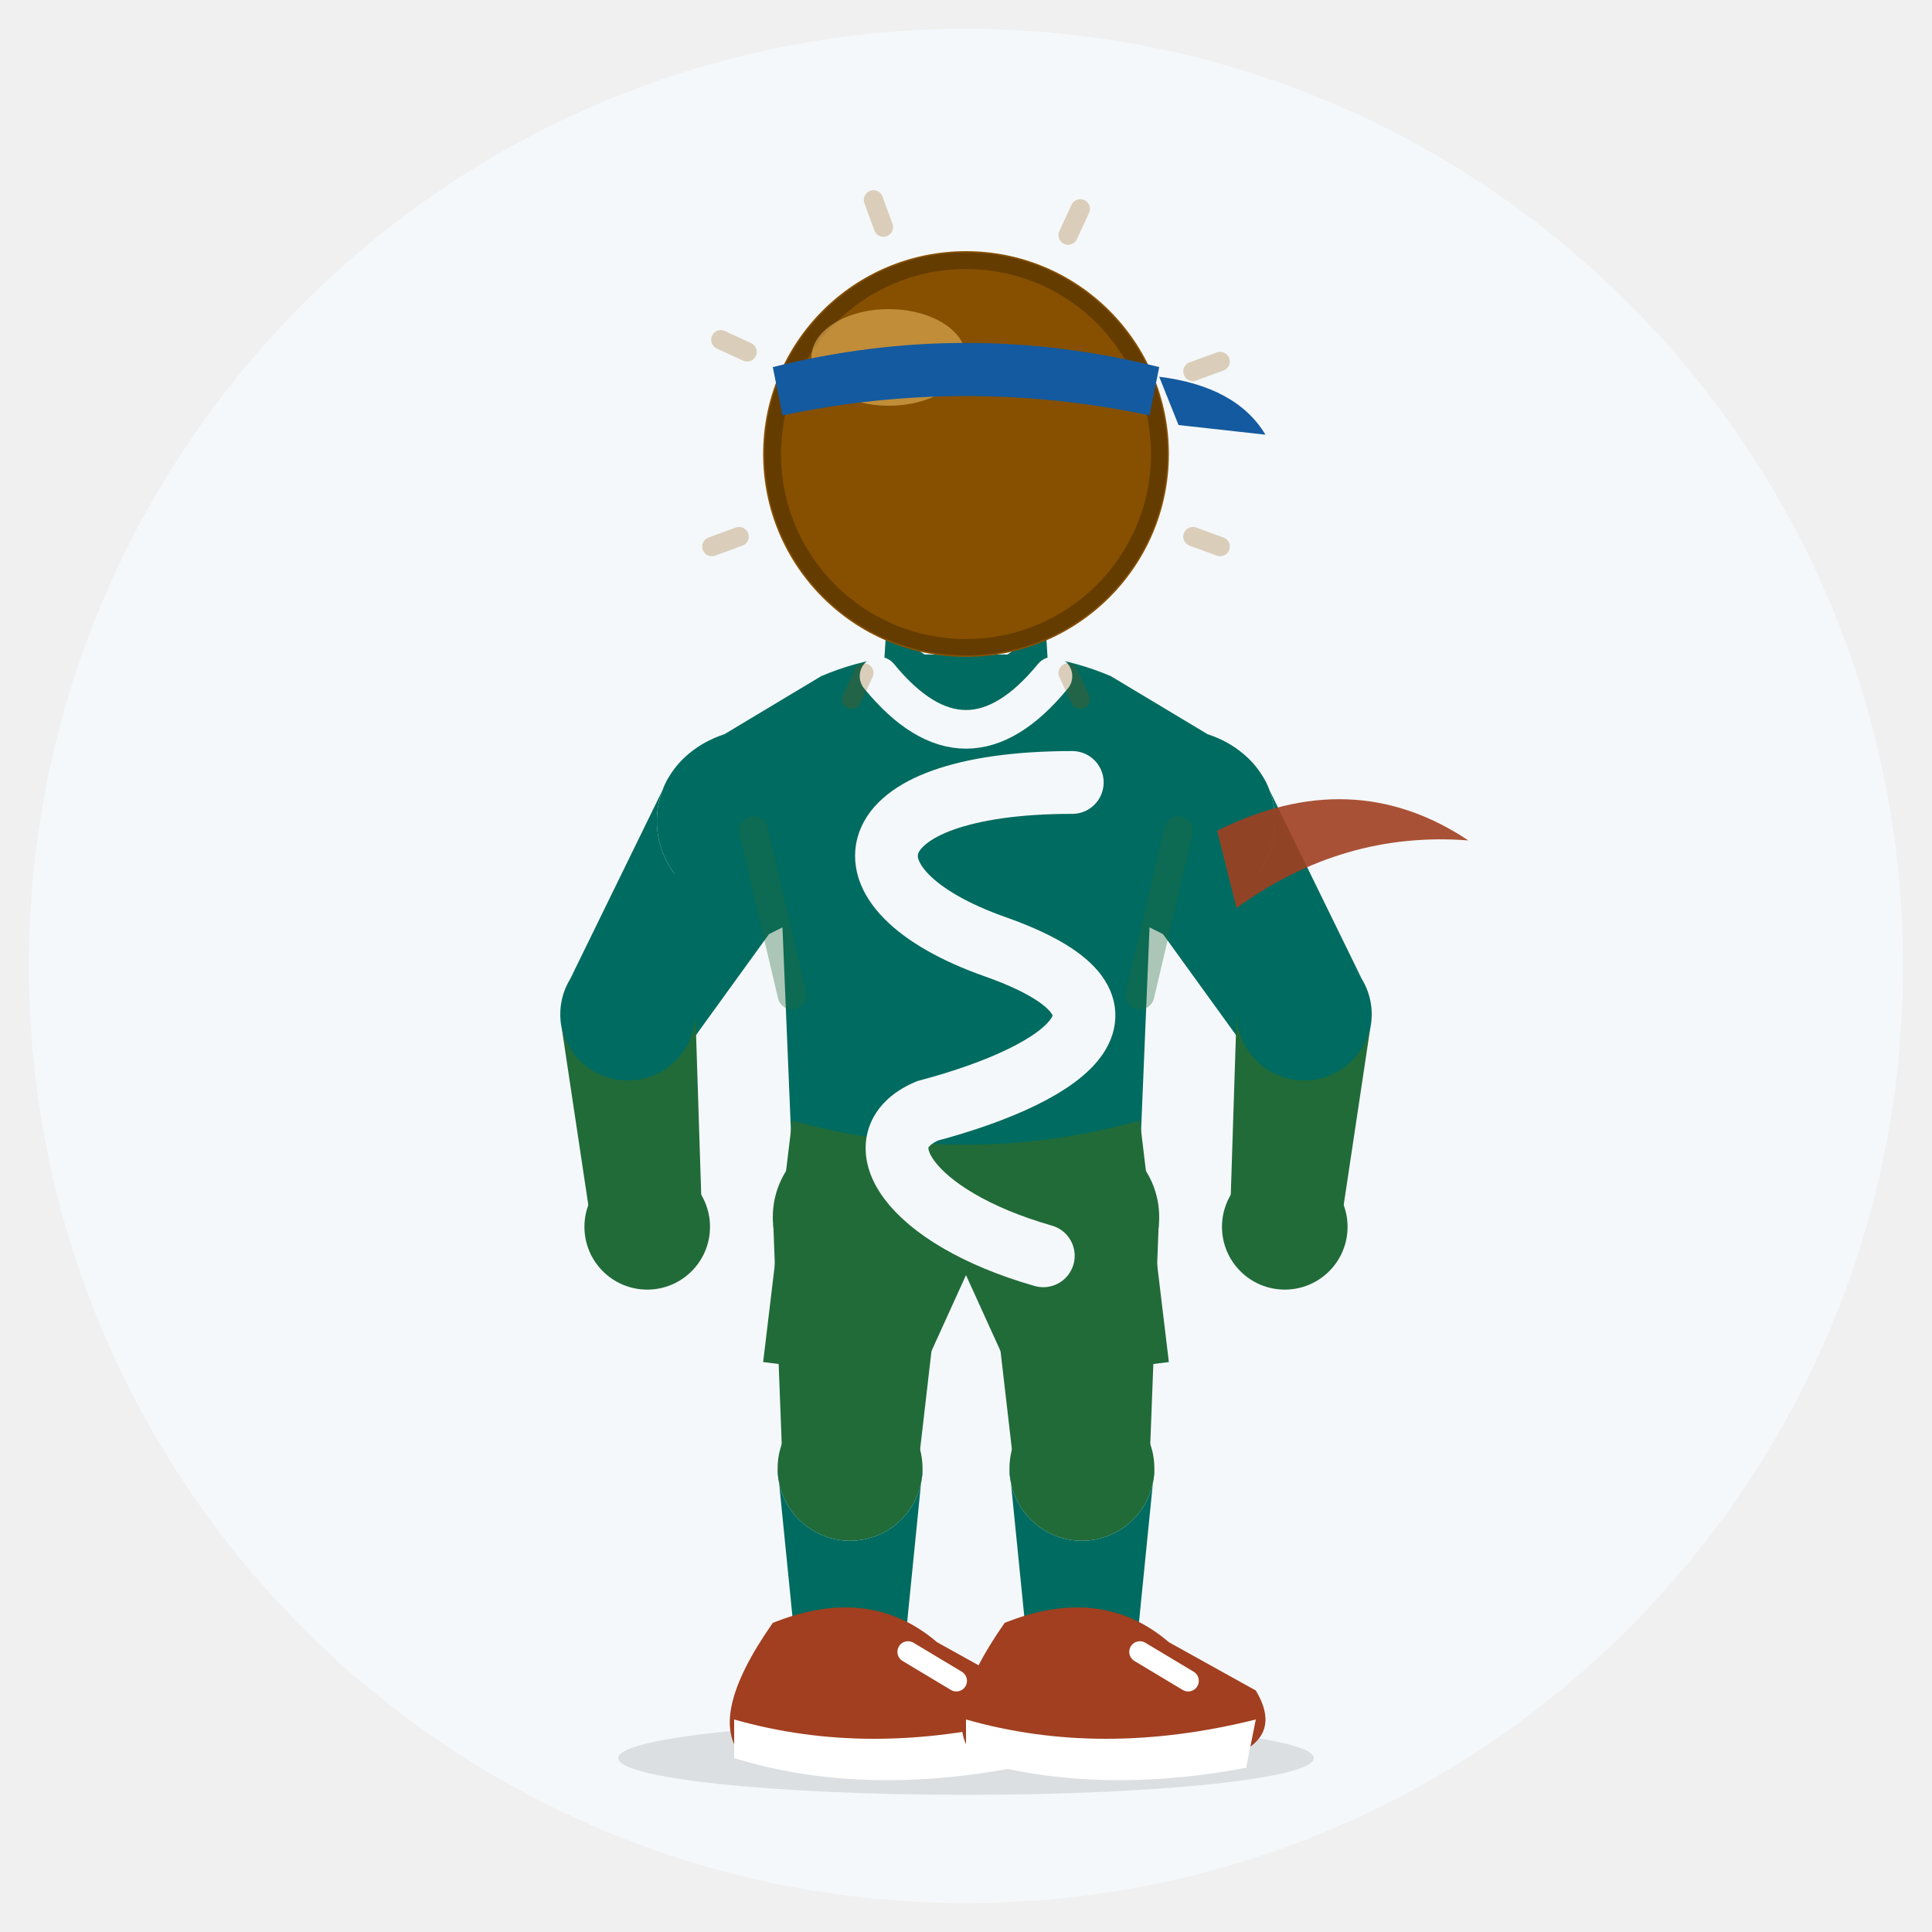
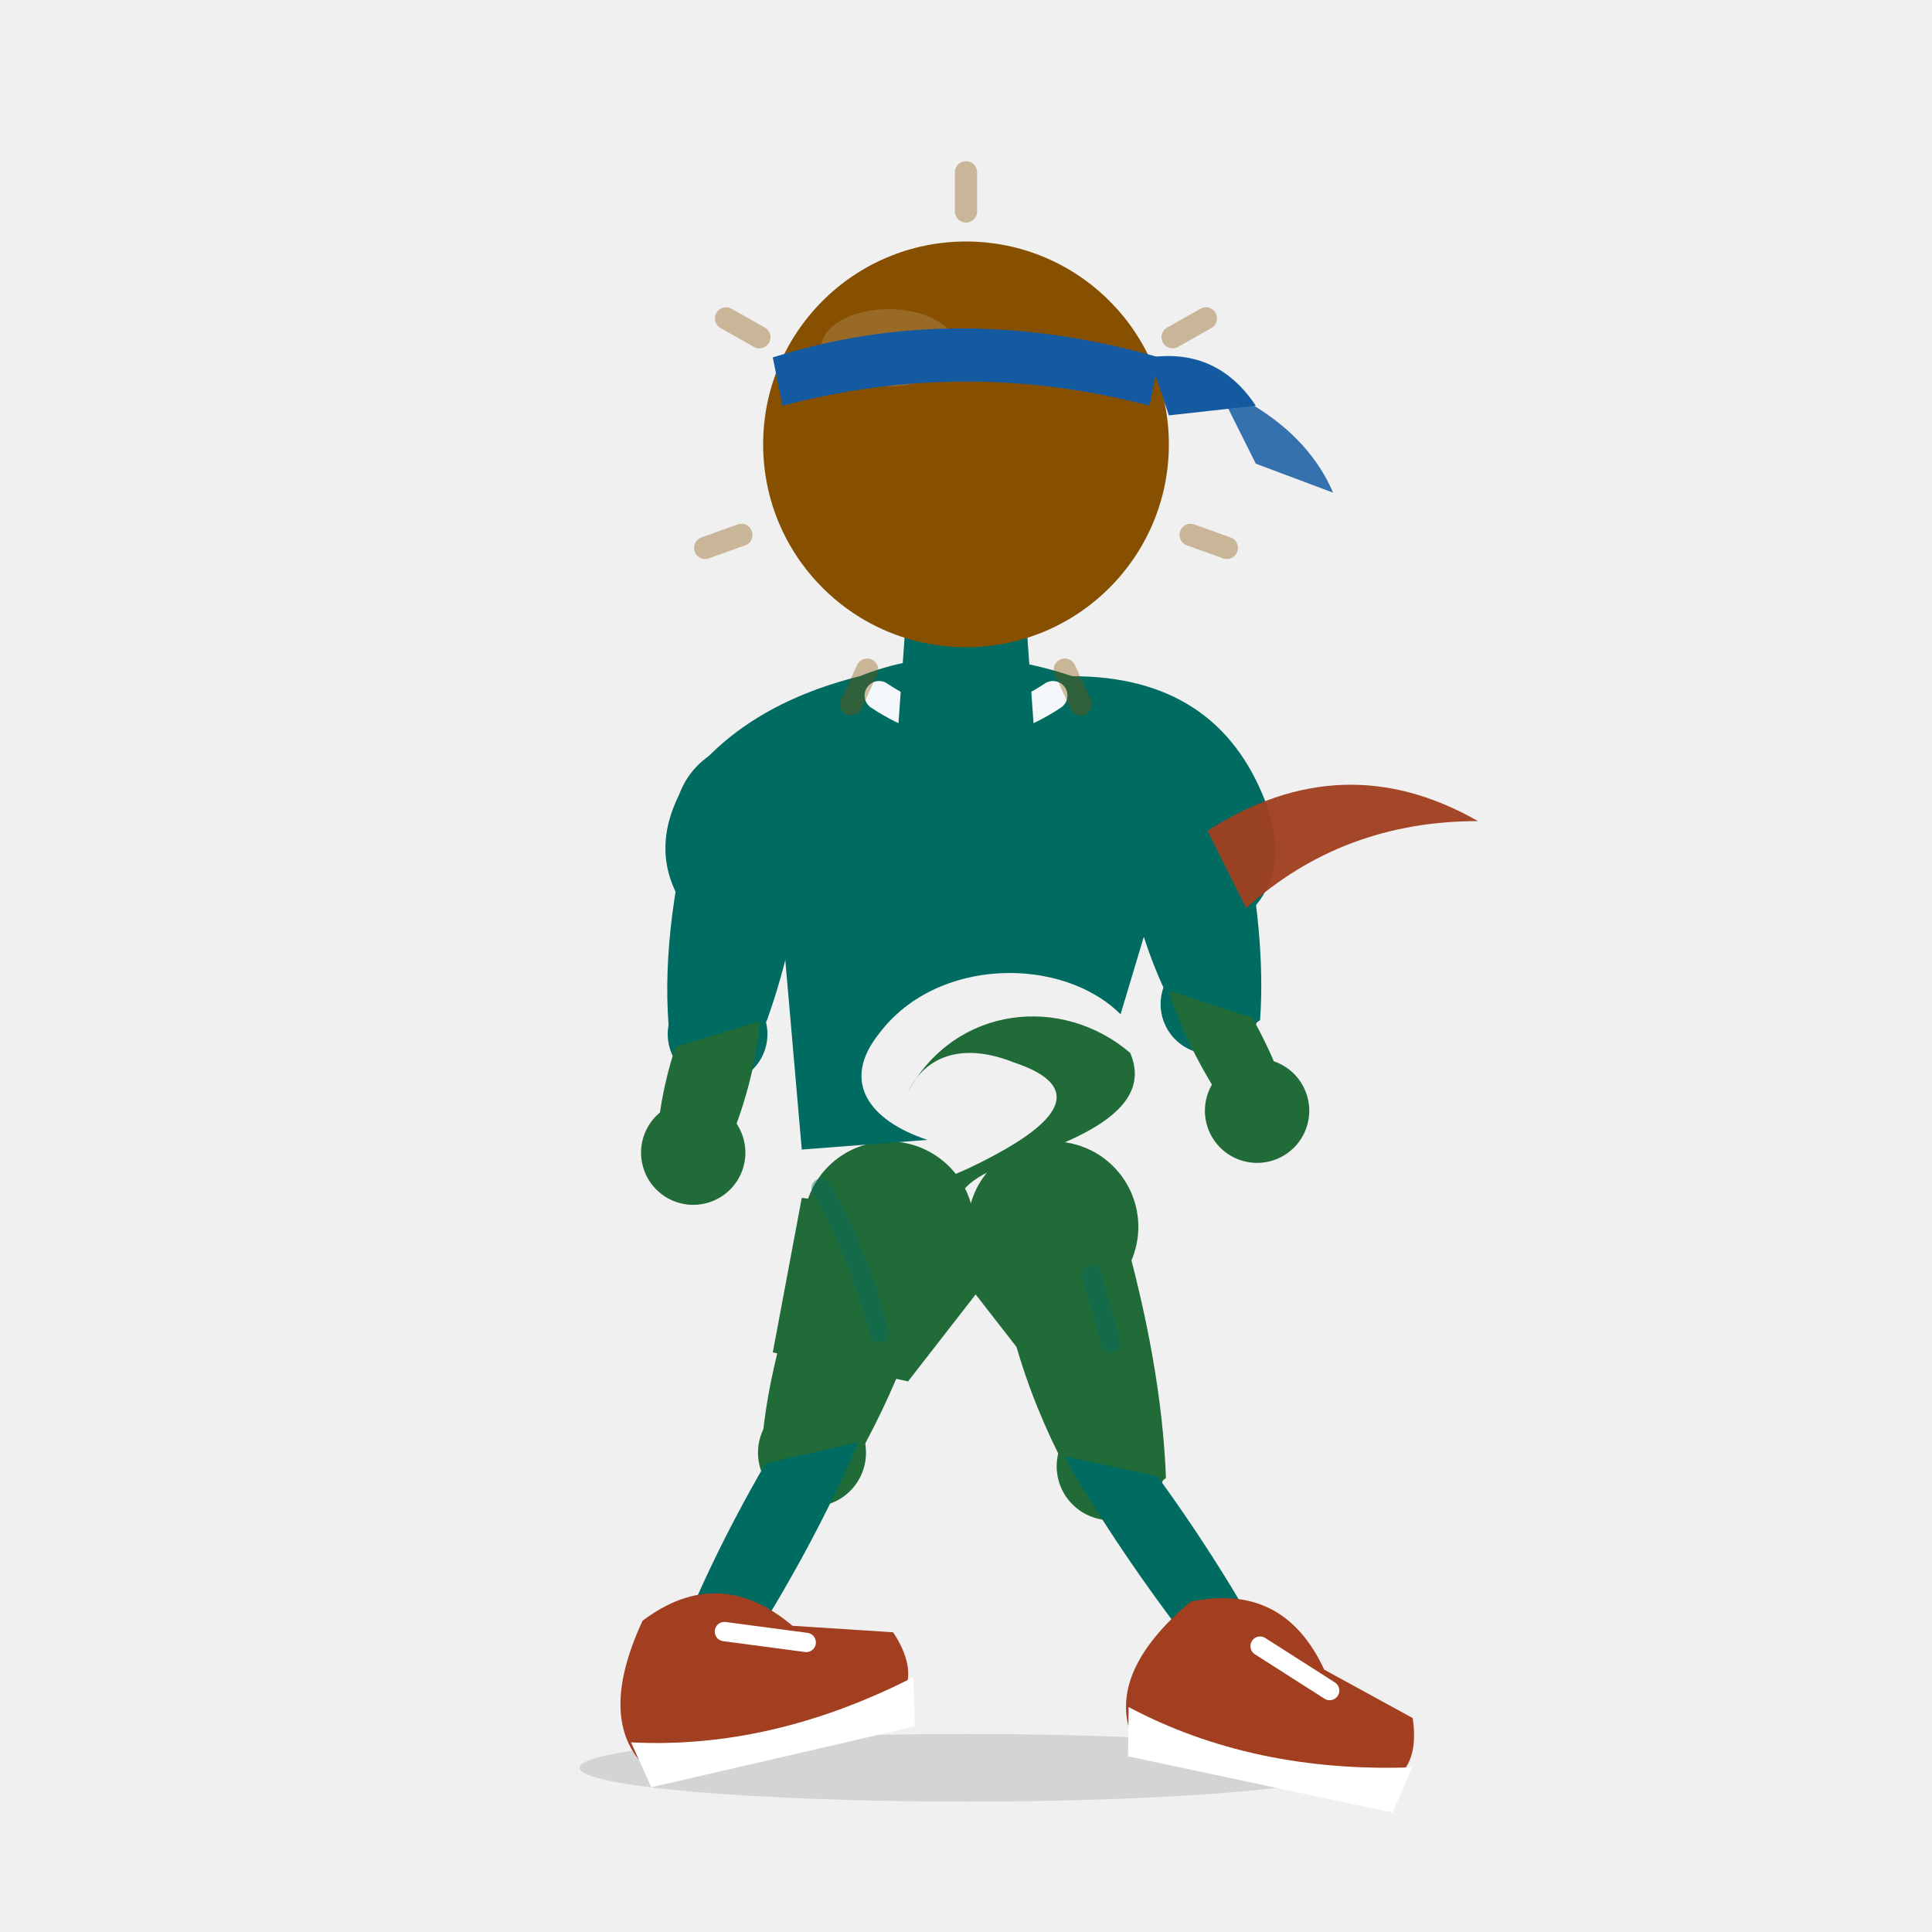
- <svg xmlns="http://www.w3.org/2000/svg" viewBox="0 0 200 200" width="96" height="96" class="trail-companion" data-pose="idle" data-theme="light">
+ <svg xmlns="http://www.w3.org/2000/svg" viewBox="0 0 200 200">
  <g class="m-character">
-     <circle cx="100" cy="100" r="97" fill="#F5F8FA" />
    <g class="m-shadow">
-       <ellipse cx="100" cy="182" rx="36" ry="3.8" fill="#17232D" opacity=".12" />
+       <ellipse cx="100" cy="183" rx="40" ry="3.5" fill="#67717B" opacity=".22" />
    </g>
-     <g class="m-leg-a">
-       <circle cx="89" cy="126" r="9" fill="#216B39" />
-       <path d="M80.01,125.65 L81.01,151.73 A7,7 0 0 1 94.99,152.27 L97.99,126.35 A9,9 0 0 1 80.01,125.65Z" fill="#216B39" />
-       <circle cx="88" cy="152" r="7.5" fill="#216B39" />
-       <path d="M80.50,152.00 L82.60,173.00 A5.4,5.4 0 0 1 93.40,173.00 L95.50,152.00 A7.5,7.5 0 0 1 80.50,152.00Z" fill="#006B60" />
-       <circle cx="88" cy="173" r="5.5" fill="#006B60" />
-       <path d="M80 168 Q90 164 97 170 L106 175 Q109 180 103 182 L77 182 Q73 178 80 168Z" fill="#A13F20" />
-       <path d="M76 178 Q90 182 106 178 L105 183 Q89 186 76 182Z" fill="#FFFFFF" />
-       <path d="M94 171 L99 174" stroke="#FFFFFF" stroke-width="2.2" stroke-linecap="round" />
+     <g class="m-leg-a" transform="rotate(-13 92 127)">
+       <circle cx="92" cy="127" r="8.84" fill="#216B39" />
+       <path d="M85.24 125 Q76.4 137.5 73.54 148 Q79 155.15 84.85 148 Q93.95 137.5 98.76 125Z" fill="#216B39" />
+       <circle cx="79" cy="148" r="5.59" fill="#216B39" />
+       <path d="M74.06 148 Q65.65 157.0 59.71 166 Q64 171.46 68.29 166 Q77.35 157.0 83.94 148Z" fill="#006B60" />
+       <path d="M58 161 Q67 157 73 165 L83 168 Q86 176 76 177 L55 176 Q51 170 58 161Z" fill="#A13F20" />
+       <path d="M54 173 Q68 177 84 173 L83 178 L55 178Z" fill="#FFFFFF" />
+       <path d="M66 164 L74 167" fill="none" stroke="#FFFFFF" stroke-width="2" stroke-linecap="round" />
    </g>
-     <g class="m-leg-b">
-       <circle cx="111" cy="126" r="9" fill="#216B39" />
-       <path d="M102.01,126.35 L105.01,152.27 A7,7 0 0 1 118.99,151.73 L119.99,125.65 A9,9 0 0 1 102.01,126.35Z" fill="#216B39" />
-       <circle cx="112" cy="152" r="7.5" fill="#216B39" />
-       <path d="M104.50,152.00 L106.60,173.00 A5.4,5.4 0 0 1 117.40,173.00 L119.50,152.00 A7.5,7.5 0 0 1 104.50,152.00Z" fill="#006B60" />
-       <circle cx="112" cy="173" r="5.5" fill="#006B60" />
-       <path d="M104 168 Q114 164 121 170 L130 175 Q133 180 127 182 L101 182 Q97 178 104 168Z" fill="#A13F20" />
-       <path d="M100 178 Q114 182 130 178 L129 183 Q113 186 100 182Z" fill="#FFFFFF" />
-       <path d="M118 171 L123 174" stroke="#FFFFFF" stroke-width="2.2" stroke-linecap="round" />
+     <g class="m-leg-b" transform="rotate(12 109 127)">
+       <circle cx="109" cy="127" r="8.84" fill="#216B39" />
+       <path d="M102.24 125 Q105.4 138.5 114.54 150 Q120 157.15 125.85 150 Q122.95 138.5 115.76 125Z" fill="#216B39" />
+       <circle cx="120" cy="150" r="5.59" fill="#216B39" />
+       <path d="M115.06 150 Q122.65 158.5 132.71 167 Q137 172.46 141.29 167 Q134.35 158.5 124.94 150Z" fill="#006B60" />
+       <path d="M131 162 Q140 158 146 166 L156 169 Q159 177 149 178 L128 177 Q124 171 131 162Z" fill="#A13F20" />
+       <path d="M127 174 Q141 178 157 174 L156 179 L128 179Z" fill="#FFFFFF" />
+       <path d="M139 165 L147 168" fill="none" stroke="#FFFFFF" stroke-width="2" stroke-linecap="round" />
    </g>
-     <g class="m-arm-a">
-       <circle cx="77" cy="85" r="9" fill="#006B60" />
-       <path d="M69.28,80.37 L59.00,101.40 A7,7 0 0 1 71.00,108.60 L84.72,89.63 A9,9 0 0 1 69.28,80.37Z" fill="#006B60" />
-       <circle cx="65" cy="105" r="7" fill="#006B60" />
-       <path d="M58.03,105.63 L61.32,127.52 A5.7,5.7 0 0 1 72.68,126.48 L71.97,104.37 A7,7 0 0 1 58.03,105.63Z" fill="#216B39" />
-       <circle cx="67" cy="127" r="6.5" fill="#216B39" />
+     <g class="m-arm-a" transform="rotate(-17 78 85)">
+       <circle cx="78" cy="85" r="8.16" fill="#006B60" />
+       <path d="M71.76 83 Q64.6 95.0 62.96 105 Q68 111.6 73.4 105 Q80.8 95.0 84.24 83Z" fill="#006B60" />
+       <circle cx="68" cy="105" r="5.16" fill="#006B60" />
+       <path d="M63.44 105 Q59.6 110.5 58.04 116 Q62 121.04 65.96 116 Q70.4 110.5 72.56 105Z" fill="#216B39" />
+       <circle cx="62" cy="116" r="5.4" fill="#216B39" />
    </g>
-     <g class="m-arm-b">
-       <circle cx="123" cy="85" r="9" fill="#006B60" />
-       <path d="M115.28,89.63 L129.00,108.60 A7,7 0 0 1 141.00,101.40 L130.72,80.37 A9,9 0 0 1 115.28,89.63Z" fill="#006B60" />
-       <circle cx="135" cy="105" r="7" fill="#006B60" />
-       <path d="M128.03,104.37 L127.32,126.48 A5.7,5.7 0 0 1 138.68,127.52 L141.97,105.63 A7,7 0 0 1 128.03,104.37Z" fill="#216B39" />
-       <circle cx="133" cy="127" r="6.5" fill="#216B39" />
-     </g>
-     <g class="m-neck">
-       <path d="M92.00,61.00 L91.00,77.00 A9,9 0 0 1 109.00,77.00 L108.00,61.00 A8,8 0 0 1 92.00,61.00Z" fill="#006B60" />
+     <g class="m-arm-b" transform="rotate(18 122 85)">
+       <circle cx="122" cy="85" r="8.16" fill="#006B60" />
+       <path d="M115.76 83 Q118.1 93.5 125.96 102 Q131 108.6 136.4 102 Q134.3 93.5 128.24 83Z" fill="#006B60" />
+       <circle cx="131" cy="102" r="5.16" fill="#006B60" />
+       <path d="M126.44 102 Q129.6 106.5 135.04 111 Q139 116.04 142.96 111 Q140.4 106.5 135.56 102Z" fill="#216B39" />
+       <circle cx="139" cy="111" r="5.4" fill="#216B39" />
    </g>
    <g class="m-torso">
-       <path d="M85 70 Q92 67 100 68 Q108 67 115 70 L125 76 Q134 79 130 91 L125 99 L119 96 L118 120 Q100 125 82 120 L81 96 L75 99 L70 91 Q66 79 75 76Z" fill="#006B60" />
-       <path d="M91 70 Q100 81 109 70" fill="none" stroke="#F5F8FA" stroke-width="4" stroke-linecap="round" />
-       <path d="M78 86 L82 103 M122 86 L118 103" stroke="#216B39" stroke-width="3" opacity=".35" stroke-linecap="round" />
-       <path d="M82 116 Q100 121 118 116 L121 141 L105 143 L100 132 L95 143 L79 141Z" fill="#216B39" />
-       <path d="M111 81 C88 81 86 92 103 98 C120 104 111 111 96 115 C89 118 94 126 108 130" fill="none" stroke="#F5F8FA" stroke-width="6.5" stroke-linecap="round" />
+       <path d="M89 70 Q99 66 111 70 Q126 70 131 83 Q135 94 123 98 L119 95 L116 105 C110 99 97 99 91 107 C87 112 90 116 96 118 L83 119 L81 96 L76 99 Q65 91 71 81 Q77 73 89 70Z" fill="#006B60" />
+       <path d="M117 109 C120 116 108 119 103 121 C96 124 98 129 111 132 Q118 135 118 140 L108 143 L101 134 L94 143 L80 140 L83 124 C90 125 97 123 104 119 C111 115 111 112 105 110 C100 108 96 109 94 113 C99 104 110 103 117 109Z" fill="#216B39" />
+       <path d="M91 72 Q100 78 109 72" fill="none" stroke="#F5F8FA" stroke-width="3" stroke-linecap="round" />
+       <path d="M85 123 Q89 130 91 138 M113 132 L115 139" fill="none" stroke="#006B60" stroke-width="2" stroke-linecap="round" opacity=".42" />
    </g>
    <g class="m-head">
-       <circle cx="100" cy="47" r="21" fill="#865000" />
-       <circle cx="100" cy="47" r="20" fill="#865000" stroke="#653C00" stroke-width="1.7" />
-       <ellipse cx="92" cy="37" rx="8" ry="5" fill="#F7C56C" opacity=".52" />
-       <path d="M123.49 55.55 L126.31 56.58" stroke="#865000" stroke-width="2" opacity=".25" stroke-linecap="round" />
-       <path d="M110.57 69.66 L111.83 72.38" stroke="#865000" stroke-width="2" opacity=".25" stroke-linecap="round" />
-       <path d="M89.43 69.66 L88.17 72.38" stroke="#865000" stroke-width="2" opacity=".25" stroke-linecap="round" />
-       <path d="M76.51 55.55 L73.69 56.58" stroke="#865000" stroke-width="2" opacity=".25" stroke-linecap="round" />
-       <path d="M77.34 36.43 L74.62 35.17" stroke="#865000" stroke-width="2" opacity=".25" stroke-linecap="round" />
-       <path d="M91.45 23.51 L90.42 20.69" stroke="#865000" stroke-width="2" opacity=".25" stroke-linecap="round" />
-       <path d="M110.57 24.34 L111.83 21.62" stroke="#865000" stroke-width="2" opacity=".25" stroke-linecap="round" />
-       <path d="M123.49 38.45 L126.31 37.42" stroke="#865000" stroke-width="2" opacity=".25" stroke-linecap="round" />
-       <path d="M80 38 Q100 33 120 38 L119 43 Q100 39 81 43Z" fill="#145AA0" />
-       <path d="M120 39 Q128 40 131 45 L122 44Z" fill="#145AA0" />
+       <path d="M94 61 L93 75 Q100 80 107 75 L106 61Z" fill="#006B60" />
+       <path d="M100.0 21.89 L100.0 17.84" fill="none" stroke="#865000" stroke-width="2.3" stroke-linecap="round" opacity=".36" />
+       <path d="M121.39 34.91 L124.84 32.96" fill="none" stroke="#865000" stroke-width="2.3" stroke-linecap="round" opacity=".36" />
+       <path d="M123.25 55.37 L127.0 56.72" fill="none" stroke="#865000" stroke-width="2.3" stroke-linecap="round" opacity=".36" />
+       <path d="M110.23 69.32 L111.88 72.92" fill="none" stroke="#865000" stroke-width="2.3" stroke-linecap="round" opacity=".36" />
+       <path d="M89.77 69.32 L88.12 72.92" fill="none" stroke="#865000" stroke-width="2.3" stroke-linecap="round" opacity=".36" />
+       <path d="M76.75 55.37 L73.0 56.72" fill="none" stroke="#865000" stroke-width="2.3" stroke-linecap="round" opacity=".36" />
+       <path d="M78.61 34.91 L75.16 32.96" fill="none" stroke="#865000" stroke-width="2.3" stroke-linecap="round" opacity=".36" />
+       <circle cx="100" cy="46" r="21" fill="#865000" />
+       <ellipse cx="92" cy="36" rx="7" ry="4" fill="#FFFFFF" opacity=".15" />
+       <path d="M80 37 Q99 31 120 37 L119 42 Q100 37 81 42Z" fill="#145AA0" />
+       <path d="M119 37 Q126 36 130 42 L121 43Z" fill="#145AA0" />
+       <path d="M126 40 Q135 44 138 51 L130 48Z" fill="#145AA0" opacity=".85" />
    </g>
    <g class="m-ribbon">
-       <path d="M126 86 Q140 79 152 87 Q139 86 128 94Z" fill="#A13F20" opacity=".9" />
+       <path d="M125 86 Q139 77 153 85 Q139 85 129 94Z" fill="#A13F20" opacity=".95" />
    </g>
  </g>
</svg>
